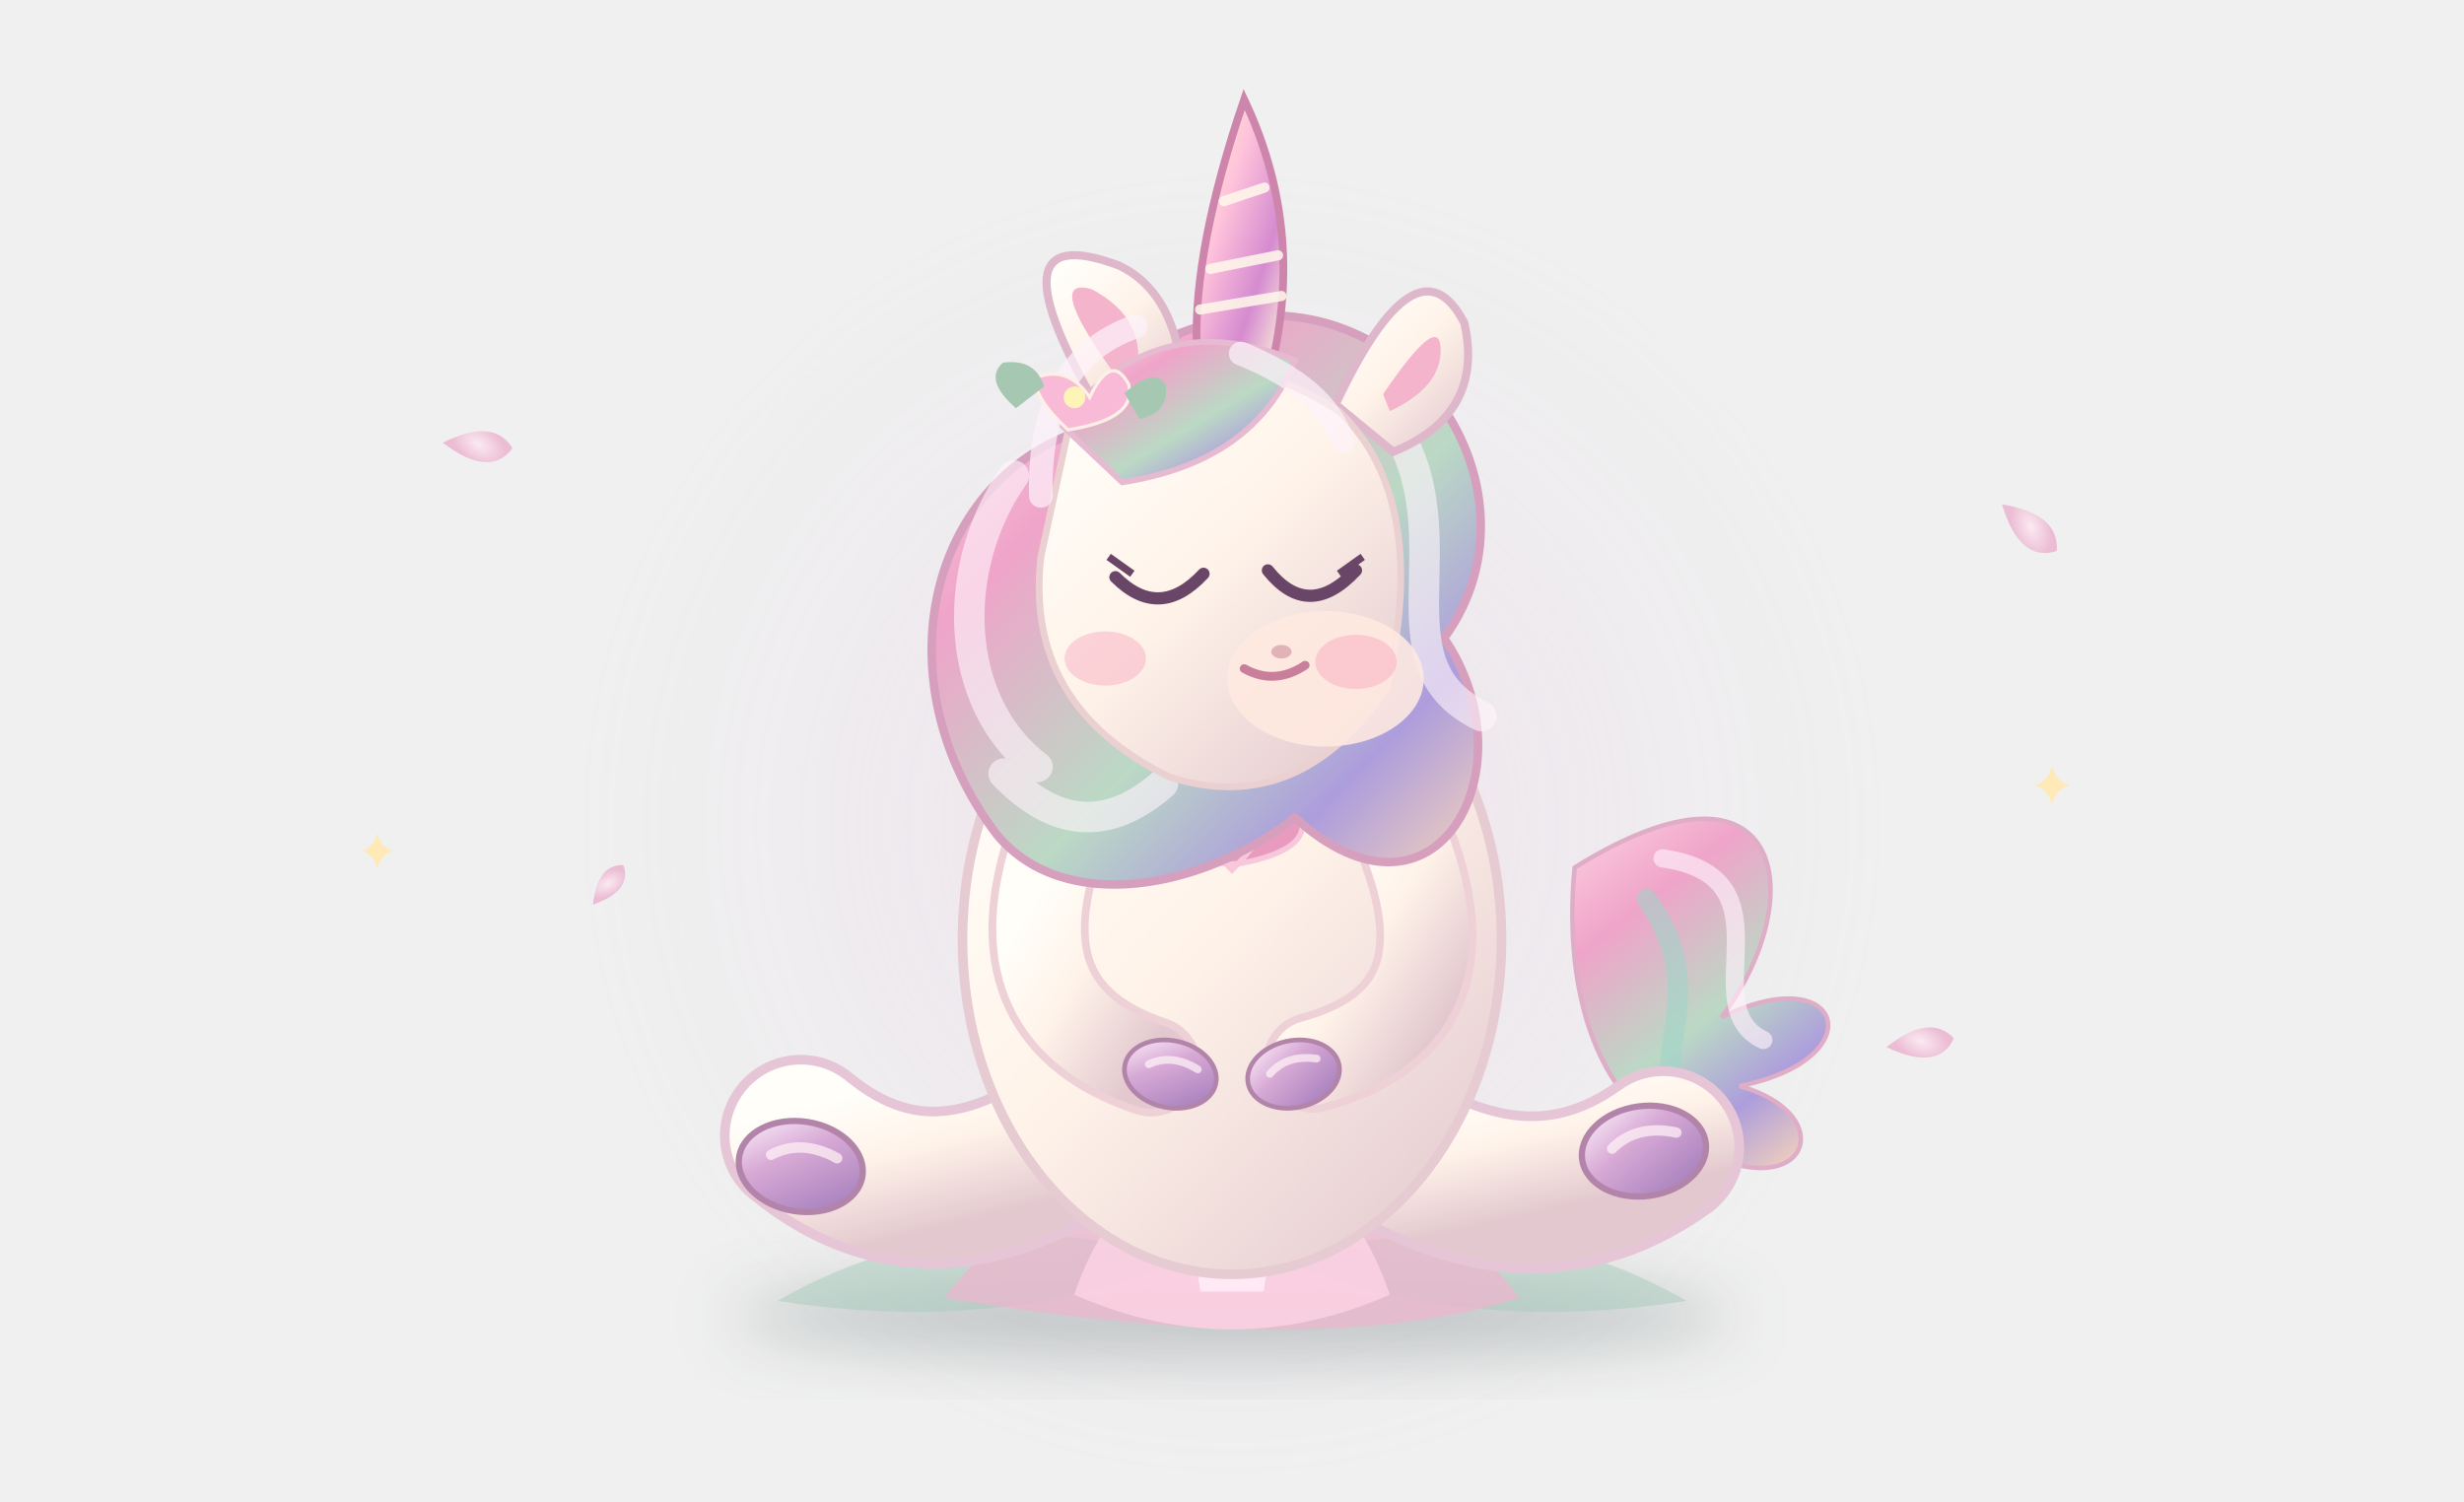
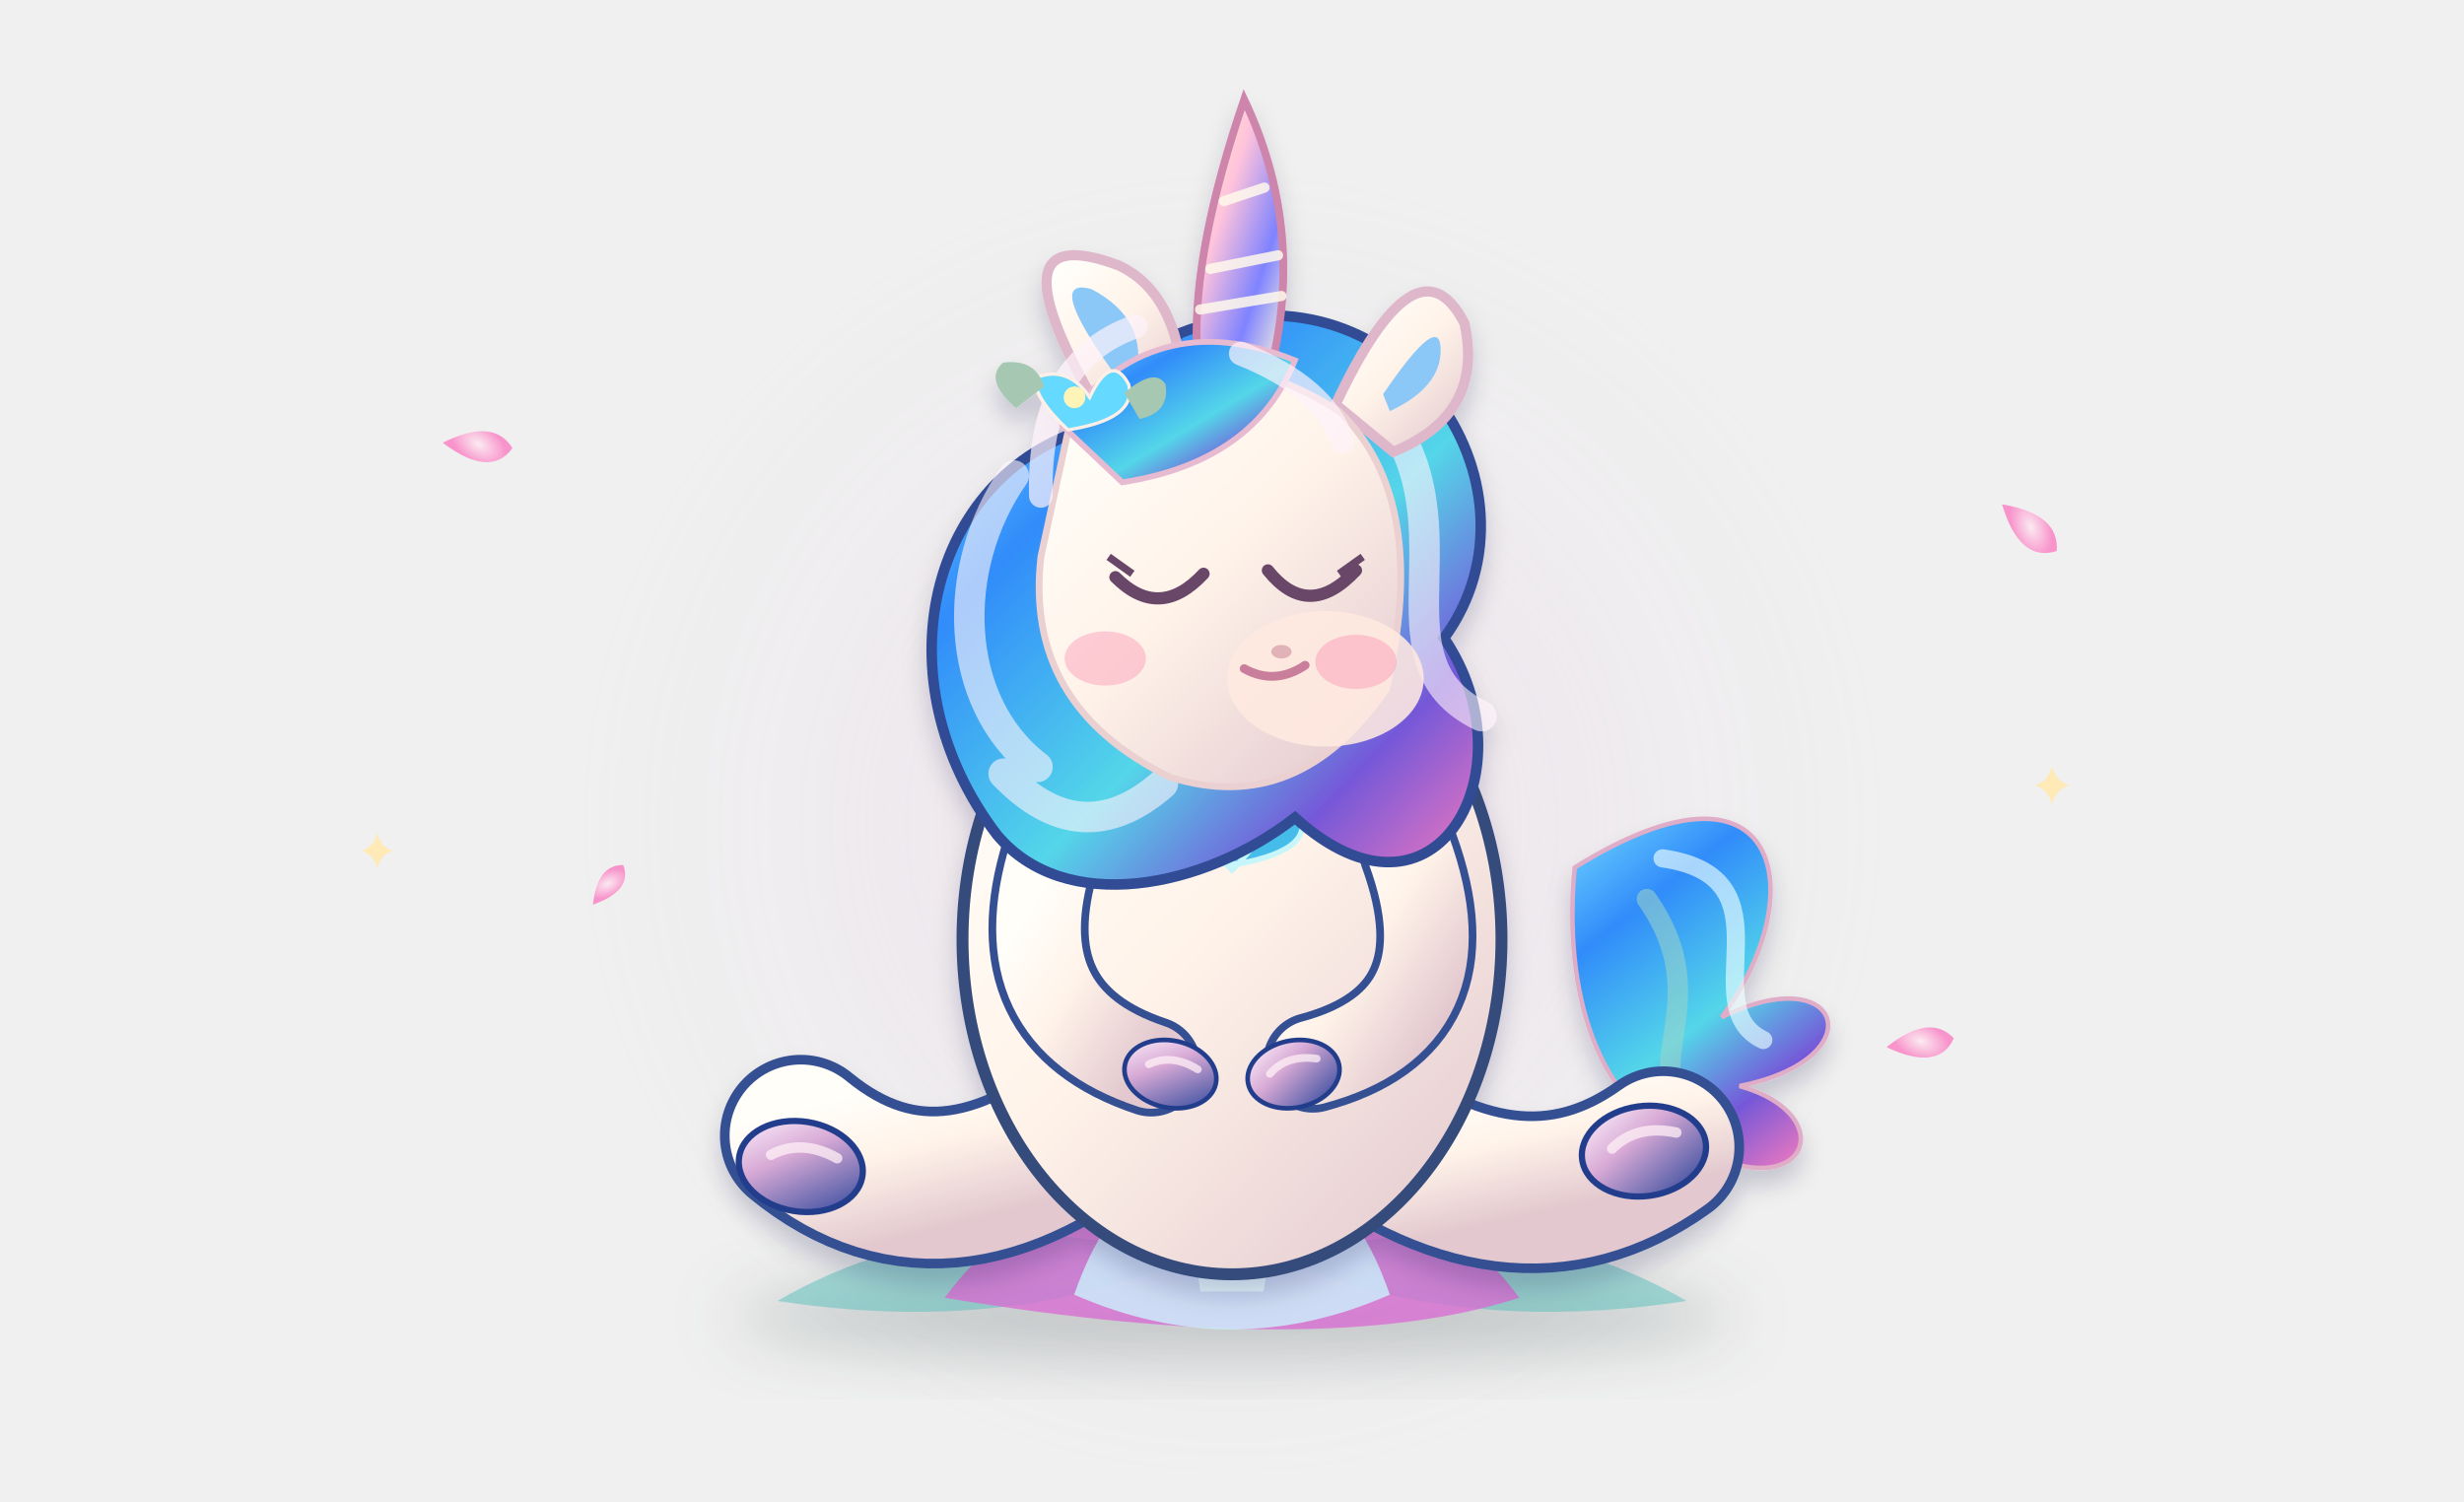
<svg xmlns="http://www.w3.org/2000/svg" viewBox="0 0 640 390" width="640" height="390" role="img" aria-label="Zenicorn: Finding the centre">
  <defs>
    <linearGradient id="coat" x1=".12" y1=".08" x2=".9" y2="1">
      <stop stop-color="#fffef9" />
      <stop offset=".44" stop-color="#fff3e9" />
      <stop offset="1" stop-color="#e3c9cf" />
    </linearGradient>
    <linearGradient id="mane" x1="0" y1="0" x2="1" y2="1">
-       <stop stop-color="#ffd4e3" />
-       <stop offset=".28" stop-color="#efa4c9" />
-       <stop offset=".58" stop-color="#bbd9c5" />
-       <stop offset=".79" stop-color="#ad9ddc" />
-       <stop offset="1" stop-color="#fad6b9" />
+       <stop stop-color="#75ddff" />
+       <stop offset=".28" stop-color="#318cfa" />
+       <stop offset=".58" stop-color="#54d6e9" />
+       <stop offset=".79" stop-color="#7558d8" />
+       <stop offset="1" stop-color="#fa7bbd" />
    </linearGradient>
    <linearGradient id="silk" x1="0" y1="0" x2=".9" y2="1">
      <stop stop-color="#fff4fd" />
      <stop offset=".42" stop-color="#d7a9d5" />
-       <stop offset="1" stop-color="#a17cbb" />
+       <stop offset="1" stop-color="#364c9e" />
    </linearGradient>
    <linearGradient id="horn" x1="0" y1="0" x2="1" y2="1">
      <stop stop-color="#fff6bb" />
      <stop offset=".36" stop-color="#ffc3db" />
-       <stop offset=".7" stop-color="#d58bd0" />
+       <stop offset=".7" stop-color="#7f83ff" />
      <stop offset="1" stop-color="#fff9dc" />
    </linearGradient>
    <linearGradient id="iris" x1="0" y1="0" x2="1" y2="1">
      <stop stop-color="#8660aa" />
      <stop offset=".7" stop-color="#4c417e" />
      <stop offset="1" stop-color="#30275b" />
    </linearGradient>
    <radialGradient id="glow">
      <stop stop-color="#ffcde8" stop-opacity=".55" />
      <stop offset=".57" stop-color="#dfaddb" stop-opacity=".15" />
      <stop offset="1" stop-color="#d2bdde" stop-opacity="0" />
    </radialGradient>
    <radialGradient id="petal">
      <stop stop-color="#ffe7f1" />
-       <stop offset="1" stop-color="#e9a4c7" />
+       <stop offset="1" stop-color="#fb6bba" />
    </radialGradient>
    <filter id="shadow" x="-50%" y="-50%" width="200%" height="200%">
      <feGaussianBlur stdDeviation="10" />
    </filter>
    <filter id="haze" x="-50%" y="-50%" width="200%" height="200%">
      <feGaussianBlur stdDeviation="4" />
    </filter>
  </defs>
  <circle cx="320" cy="214" r="170" fill="url(#glow)" opacity="0.48" />
  <g transform="translate(320 333) rotate(0) scale(0.82)">
    <ellipse cx="0" cy="11" rx="159" ry="13" fill="#354a49" opacity=".25" filter="url(#shadow)" />
-     <path d="M-144 6Q-85-28-16-7Q-72 17-144 6Z" fill="#a6cbbb" opacity=".5" />
-     <path d="M144 6Q85-28 16-7Q72 17 144 6Z" fill="#a6cbbb" opacity=".5" />
-     <path d="M-91 5Q-56-43 0-9Q56-43 91 5Q29 25-91 5Z" fill="#eab7cd" opacity=".78" />
-     <path d="M-50 4Q-31-50 0-12Q31-50 50 4Q0 26-50 4Z" fill="#ffd5e6" opacity=".76" />
-     <path d="M-10 3Q-19-49 0-57Q19-49 10 3Z" fill="#fff0fa" opacity=".8" />
+     <path d="M-144 6Q-85-28-16-7Q-72 17-144 6Z" fill="#55bfbc" opacity=".5" />
+     <path d="M144 6Q85-28 16-7Q72 17 144 6Z" fill="#55bfbc" opacity=".5" />
+     <path d="M-91 5Q-56-43 0-9Q56-43 91 5Q29 25-91 5Z" fill="#d96bd2" opacity=".78" />
+     <path d="M-50 4Q-31-50 0-12Q31-50 50 4Q0 26-50 4Z" fill="#cbf7ff" opacity=".76" />
+     <path d="M-10 3Q-19-49 0-57Q19-49 10 3Z" fill="#eafcff" opacity=".8" />
  </g>
  <g transform="translate(115 115) rotate(32) scale(0.7)">
    <path d="M0 0Q11-18 23-12Q22 2 0 0Z" fill="url(#petal)" opacity=".7" />
  </g>
  <g transform="translate(520 131) rotate(68) scale(0.72)">
    <path d="M0 0Q11-18 23-12Q22 2 0 0Z" fill="url(#petal)" opacity=".7" />
  </g>
  <g transform="translate(154 235) rotate(-25) scale(0.5)">
    <path d="M0 0Q11-18 23-12Q22 2 0 0Z" fill="url(#petal)" opacity=".7" />
  </g>
  <g transform="translate(490 272) rotate(20) scale(0.68)">
    <path d="M0 0Q11-18 23-12Q22 2 0 0Z" fill="url(#petal)" opacity=".7" />
  </g>
  <g transform="translate(98 221) rotate(0) scale(0.46)">
    <path d="M0-10Q2-2 9 0Q2 2 0 10Q-2 2-9 0Q-2-2 0-10Z" fill="#ffe9b5" opacity=".95" />
  </g>
  <g transform="translate(533 204) rotate(0) scale(0.5)">
    <path d="M0-10Q2-2 9 0Q2 2 0 10Q-2 2-9 0Q-2-2 0-10Z" fill="#ffe9b5" opacity=".95" />
  </g>
-   <g class="zenicorn-character" filter="none">
+   <g class="zenicorn-character" style="filter:drop-shadow(0 4px 3px rgba(6,20,64,.18))">
    <g transform="translate(411 233) rotate(12) scale(0.59)">
      <path d="M-6-12C72-87 99-22 71 39C118 2 141 43 85 67C132 70 125 113 73 98C19 89-1 32-6-12Z" fill="url(#mane)" stroke="#dfadc7" stroke-width="2" />
-       <path d="M31-24C90-28 57 37 91 45" fill="none" stroke="#fff0fa" stroke-width="8" stroke-linecap="round" opacity=".65" />
+       <path d="M31-24C90-28 57 37 91 45" fill="none" stroke="#eafcff" stroke-width="8" stroke-linecap="round" opacity=".65" />
      <path d="M28-5C72 36 32 73 76 91" fill="none" stroke="#9cd5c8" stroke-width="9" stroke-linecap="round" opacity=".55" />
    </g>
-     <path d="M295 283Q247 327 208 295" fill="none" stroke="#e6c6d6" stroke-width="42" stroke-linecap="round" stroke-linejoin="round" />
+     <path d="M295 283Q247 327 208 295" fill="none" stroke="#345093" stroke-width="42" stroke-linecap="round" stroke-linejoin="round" />
    <path d="M295 283Q247 327 208 295" fill="none" stroke="url(#coat)" stroke-width="37" stroke-linecap="round" stroke-linejoin="round" />
-     <path d="M345 287Q393 326 432 298" fill="none" stroke="#e6c6d6" stroke-width="42" stroke-linecap="round" stroke-linejoin="round" />
+     <path d="M345 287Q393 326 432 298" fill="none" stroke="#345093" stroke-width="42" stroke-linecap="round" stroke-linejoin="round" />
    <path d="M345 287Q393 326 432 298" fill="none" stroke="url(#coat)" stroke-width="37" stroke-linecap="round" stroke-linejoin="round" />
    <g transform="translate(208 303) rotate(9) scale(0.9)">
-       <ellipse cx="0" cy="0" rx="18" ry="13" fill="url(#silk)" stroke="#b384aa" stroke-width="1.8" />
+       <ellipse cx="0" cy="0" rx="18" ry="13" fill="url(#silk)" stroke="#243e8c" stroke-width="1.8" />
      <path d="M-9-2Q-1-8 10-4" fill="none" stroke="#fff0f5" stroke-width="3" opacity=".75" stroke-linecap="round" />
    </g>
    <g transform="translate(427 299) rotate(-8) scale(0.9)">
-       <ellipse cx="0" cy="0" rx="18" ry="13" fill="url(#silk)" stroke="#b384aa" stroke-width="1.8" />
+       <ellipse cx="0" cy="0" rx="18" ry="13" fill="url(#silk)" stroke="#243e8c" stroke-width="1.8" />
      <path d="M-9-2Q-1-8 10-4" fill="none" stroke="#fff0f5" stroke-width="3" opacity=".75" stroke-linecap="round" />
    </g>
-     <ellipse cx="320" cy="244" rx="70" ry="87" fill="url(#coat)" stroke="#e7cbd2" stroke-width="2.5" />
+     <ellipse cx="320" cy="244" rx="70" ry="87" fill="url(#coat)" stroke="#354b7b" stroke-width="3.1" />
    <path d="M278 197.89Q320 155.26 355 200.5" fill="none" stroke="#fff" stroke-opacity=".72" stroke-width="9" stroke-linecap="round" />
-     <path d="M273 222Q260 264 299 277" fill="none" stroke="#eed1d6" stroke-width="26" stroke-linecap="round" stroke-linejoin="round" />
+     <path d="M273 222Q260 264 299 277" fill="none" stroke="#345093" stroke-width="26" stroke-linecap="round" stroke-linejoin="round" />
    <path d="M273 222Q260 264 299 277" fill="none" stroke="url(#coat)" stroke-width="22" stroke-linecap="round" stroke-linejoin="round" />
-     <path d="M366 221Q382 265 341 276" fill="none" stroke="#eed1d6" stroke-width="26" stroke-linecap="round" stroke-linejoin="round" />
+     <path d="M366 221Q382 265 341 276" fill="none" stroke="#345093" stroke-width="26" stroke-linecap="round" stroke-linejoin="round" />
    <path d="M366 221Q382 265 341 276" fill="none" stroke="url(#coat)" stroke-width="22" stroke-linecap="round" stroke-linejoin="round" />
    <g transform="translate(304 279) rotate(12) scale(0.67)">
-       <ellipse cx="0" cy="0" rx="18" ry="13" fill="url(#silk)" stroke="#b384aa" stroke-width="1.8" />
+       <ellipse cx="0" cy="0" rx="18" ry="13" fill="url(#silk)" stroke="#243e8c" stroke-width="1.8" />
      <path d="M-9-2Q-1-8 10-4" fill="none" stroke="#fff0f5" stroke-width="3" opacity=".75" stroke-linecap="round" />
    </g>
    <g transform="translate(336 279) rotate(-12) scale(0.67)">
-       <ellipse cx="0" cy="0" rx="18" ry="13" fill="url(#silk)" stroke="#b384aa" stroke-width="1.8" />
+       <ellipse cx="0" cy="0" rx="18" ry="13" fill="url(#silk)" stroke="#243e8c" stroke-width="1.8" />
      <path d="M-9-2Q-1-8 10-4" fill="none" stroke="#fff0f5" stroke-width="3" opacity=".75" stroke-linecap="round" />
    </g>
    <g transform="translate(320 218) rotate(0) scale(0.8)">
-       <path d="M0 10Q-17-7-12-20Q-2-17 0-5Q2-19 12-20Q17-7 0 10ZM-2 8Q-29 3-21-10Q-11-12 0 4Q12-12 21-10Q29 3 2 8Z" fill="#e89bbf" stroke="#f7c8db" stroke-width="1.8" />
+       <path d="M0 10Q-17-7-12-20Q-2-17 0-5Q2-19 12-20Q17-7 0 10ZM-2 8Q-29 3-21-10Q-11-12 0 4Q12-12 21-10Q29 3 2 8Z" fill="#45bce9" stroke="#c6f5fa" stroke-width="1.8" />
      <circle cx="0" cy="1" r="3.4" fill="#fff0b8" />
    </g>
    <g transform="translate(317 142) rotate(0) scale(0.88)">
-       <path d="M-39-35C-86-21-101 39-66 85C-46 109-5 101 22 80C64 118 92 65 66 27C99-18 52-88-12-63Z" fill="url(#mane)" stroke="#d69fbd" stroke-width="2.5" />
+       <path d="M-39-35C-86-21-101 39-66 85C-46 109-5 101 22 80C64 118 92 65 66 27C99-18 52-88-12-63Z" fill="url(#mane)" stroke="#304b95" stroke-width="3.1" />
      <path d="M-61-21C-80 6-79 46-54 65M44-45C78-9 42 33 77 50M-64 67Q-41 91-17 70" fill="none" stroke="#fff5fc" stroke-width="9" opacity=".6" stroke-linecap="round" />
-       <path d="M-35-39Q-70-98-30-83Q-13-75-11-48Z" fill="url(#coat)" stroke="#deb8ca" stroke-width="2.4" />
-       <path d="M-32-52Q-52-80-38-76Q-21-67-25-50Z" fill="#f4b4cc" />
-       <path d="M34-42Q58-93 72-66Q78-39 51-28Z" fill="url(#coat)" stroke="#deb8ca" stroke-width="2.4" />
-       <path d="M48-45Q65-70 65-58Q65-47 50-40Z" fill="#f4b4cc" />
+       <path d="M-35-39Q-70-98-30-83Q-13-75-11-48Z" fill="url(#coat)" stroke="#deb8ca" stroke-width="3.0" />
+       <path d="M-32-52Q-52-80-38-76Q-21-67-25-50Z" fill="#8bc8f8" />
+       <path d="M34-42Q58-93 72-66Q78-39 51-28Z" fill="url(#coat)" stroke="#deb8ca" stroke-width="3.0" />
+       <path d="M48-45Q65-70 65-58Q65-47 50-40Z" fill="#8bc8f8" />
      <path d="M-7-59Q-8-88 7-132Q25-94 15-53Z" fill="url(#horn)" stroke="#ce85ac" stroke-width="2.3" />
      <path d="M-3-82L17-86M1-102L13-106M-6-70L18-74" stroke="#fff9eb" stroke-width="3" stroke-linecap="round" opacity=".85" />
      <path d="M-45-34Q-11-69 35-40Q62-14 49 42Q23 80-15 68Q-58 47-53 3Z" fill="url(#coat)" stroke="#ebd0d1" stroke-width="2" />
      <ellipse cx="31" cy="39" rx="29" ry="20" fill="#ffe9e0" opacity=".88" />
-       <ellipse cx="-34" cy="33" rx="12" ry="8" fill="#f49db9" opacity=".4" />
-       <ellipse cx="40" cy="34" rx="12" ry="8" fill="#f49db9" opacity=".4" />
+       <ellipse cx="-34" cy="33" rx="12" ry="8" fill="#fb8baf" opacity=".4" />
+       <ellipse cx="40" cy="34" rx="12" ry="8" fill="#fb8baf" opacity=".4" />
      <path d="M-31 9Q-18 22-5 8M14 7Q26 22 40 7" fill="none" stroke="#694667" stroke-width="3.6" stroke-linecap="round" />
      <path d="M-26 8l-7-5M35 8l7-5" stroke="#694667" stroke-width="2.2" />
      <path d="M7 36Q16 41 25 35" fill="none" stroke="#c97f9b" stroke-width="2.6" stroke-linecap="round" />
      <ellipse cx="18" cy="31" rx="3" ry="2" fill="#c67c91" opacity=".5" />
      <path d="M-47-36Q-20-72 22-55Q10-25-29-19Z" fill="url(#mane)" stroke="#e6bad0" stroke-width="1.7" />
      <path d="M-53-15Q-54-55-25-65M6-57Q31-47 36-31" fill="none" stroke="#fdf2fb" stroke-width="7" stroke-linecap="round" opacity=".7" />
      <g transform="translate(-45 -46) rotate(0) scale(0.64)">
-         <path d="M0 18Q-16 3-15-6Q0-12 10 3Q20-18 28-3Q32 13 0 18Z" fill="#f8bad7" stroke="#fff0e7" stroke-width="1.5" />
+         <path d="M0 18Q-16 3-15-6Q0-12 10 3Q20-18 28-3Q32 13 0 18Z" fill="#65d9ff" stroke="#fff0e7" stroke-width="1.5" />
        <circle cx="3" cy="3" r="5" fill="#fff4b7" />
        <path d="M-24 8Q-39-5-30-13Q-15-15-11-2M26 1Q40-11 45-3Q47 10 33 13" fill="#a6c8b2" />
      </g>
    </g>
  </g>
</svg>
